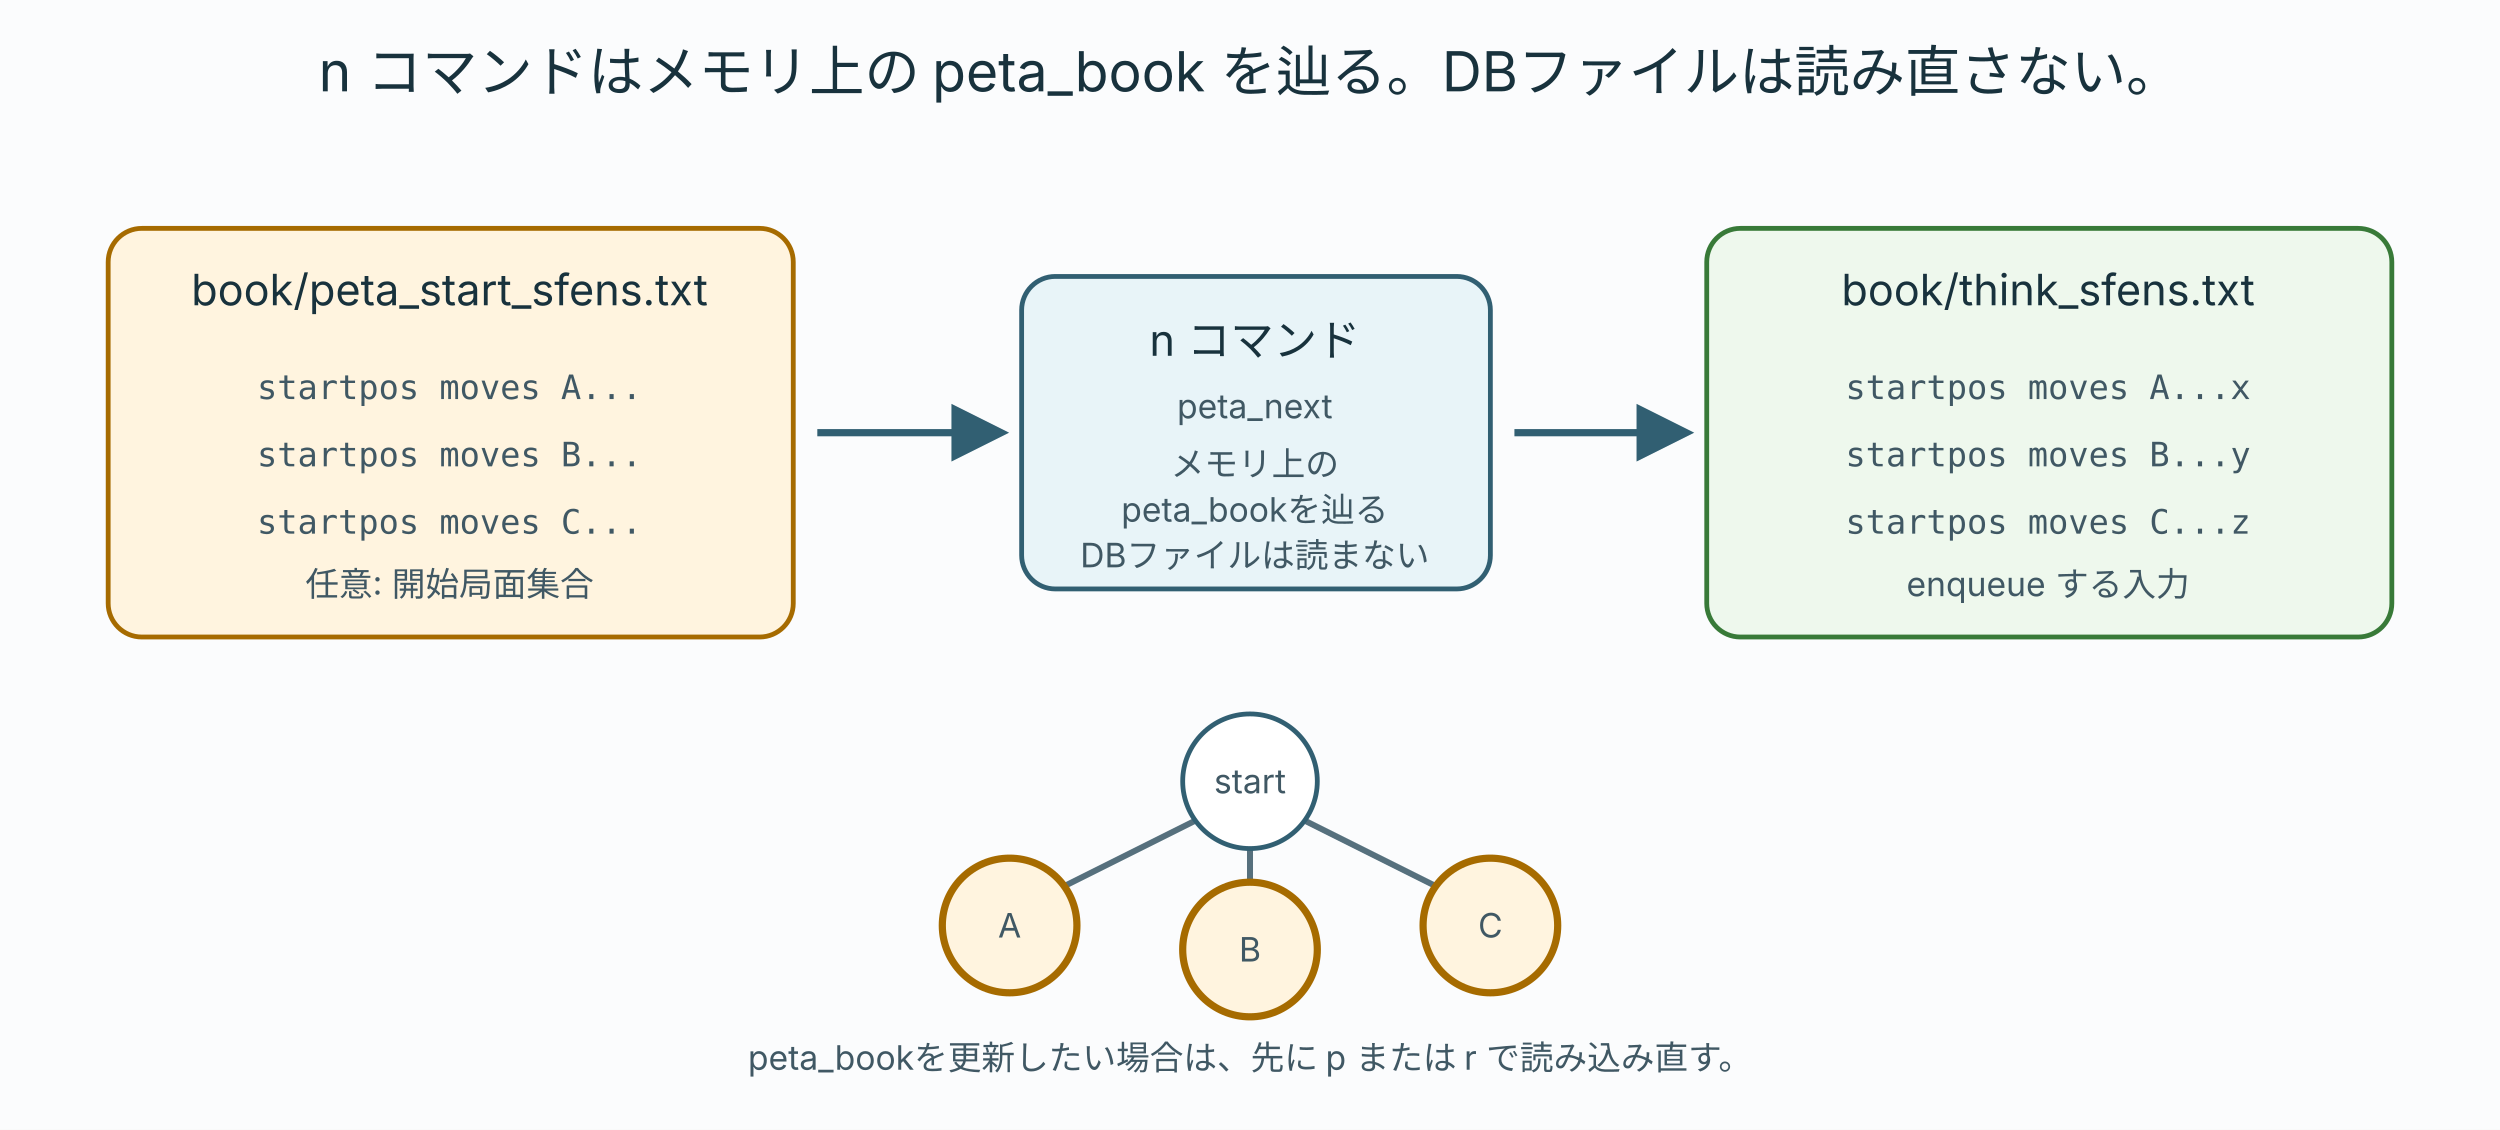
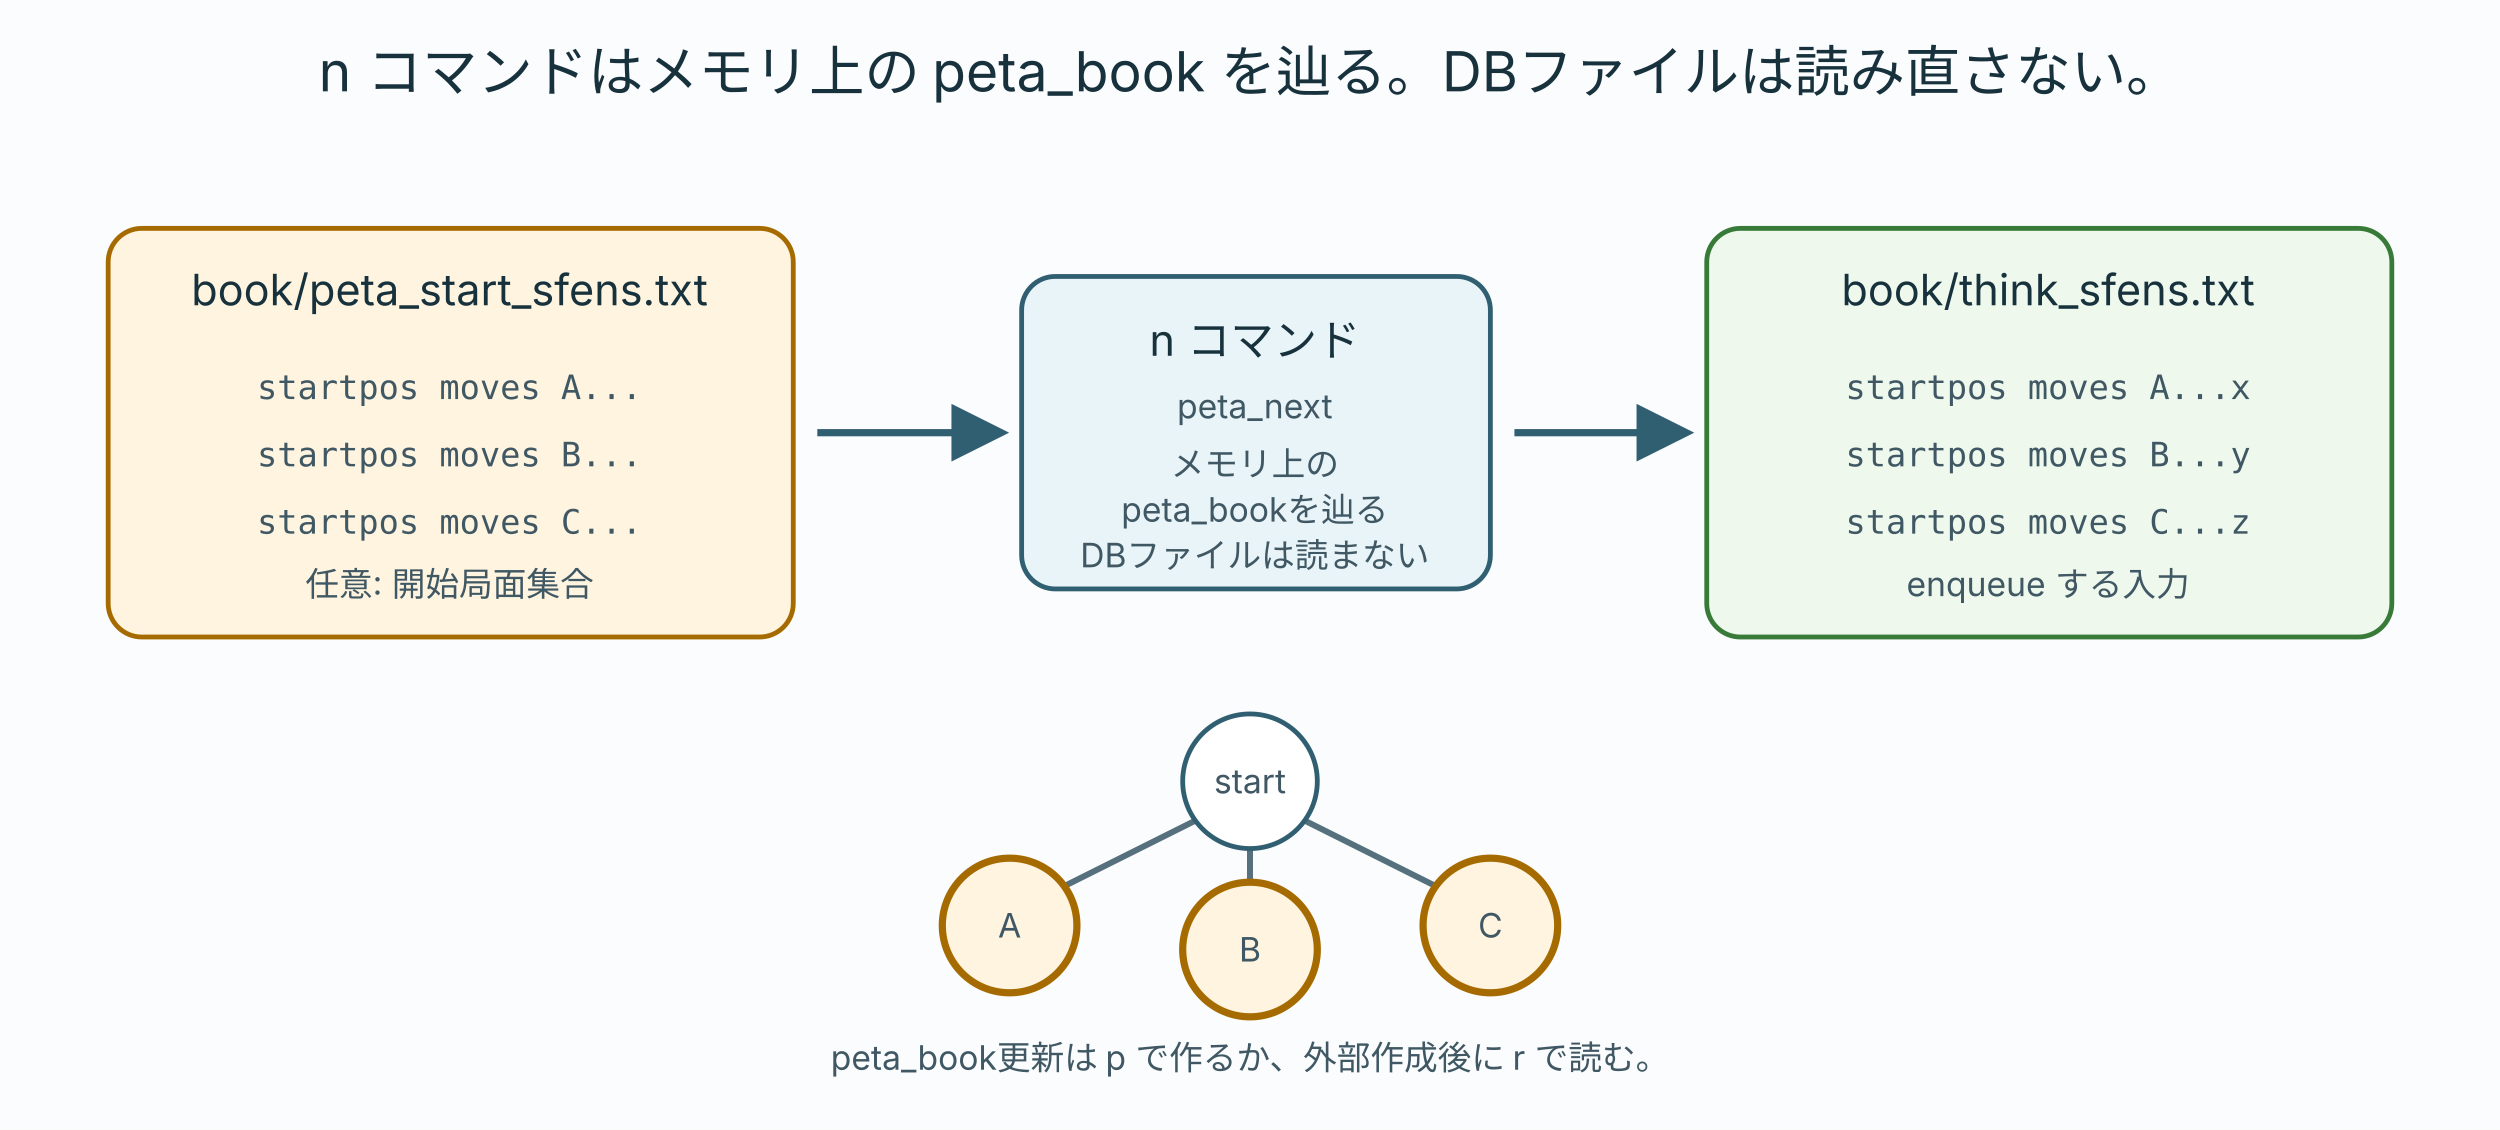
<svg xmlns="http://www.w3.org/2000/svg" width="1040" height="470" viewBox="0 0 1040 470" role="img" aria-labelledby="title desc">
  <defs>
    <marker id="arrow" viewBox="0 0 10 10" refX="8" refY="5" markerWidth="8" markerHeight="8" orient="auto-start-reverse">
      <path d="M 0 0 L 10 5 L 0 10 z" fill="#315f72" />
    </marker>
    <style>
      .bg { fill: #fbfcfd; }
      .box { fill: #ffffff; stroke: #315f72; stroke-width: 2; }
      .file { fill: #fff4df; stroke: #a66b00; stroke-width: 2; }
      .tool { fill: #e8f4f8; stroke: #315f72; stroke-width: 2; }
      .out { fill: #eef8ed; stroke: #387a38; stroke-width: 2; }
      .node { fill: #ffffff; stroke: #315f72; stroke-width: 2; }
      .root { fill: #fff4df; stroke: #a66b00; stroke-width: 3; }
      .line { stroke: #315f72; stroke-width: 3; fill: none; marker-end: url(#arrow); }
      .tree { stroke: #56707d; stroke-width: 2.5; fill: none; }
      .text { font-family: -apple-system, BlinkMacSystemFont, "Segoe UI", sans-serif; fill: #18323d; font-size: 18px; text-anchor: middle; }
      .small { font-size: 14px; fill: #405864; }
      .mono { font-family: ui-monospace, SFMono-Regular, Menlo, Consolas, monospace; font-size: 14px; fill: #405864; }
    </style>
  </defs>
  <rect class="bg" x="0" y="0" width="1040" height="470" />
  <text class="text" x="520" y="38" style="font-size:23px">n コマンドはメモリ上の peta_book を辿る。DBファイルは読み直さない。</text>
  <rect class="box file" x="45" y="95" width="285" height="170" rx="14" />
  <text class="text" x="187" y="127">book/peta_start_sfens.txt</text>
  <text class="mono" x="187" y="166" text-anchor="middle">startpos moves A...</text>
  <text class="mono" x="187" y="194" text-anchor="middle">startpos moves B...</text>
  <text class="mono" x="187" y="222" text-anchor="middle">startpos moves C...</text>
  <text class="text small" x="187" y="248">任意: 開始局面集合</text>
  <path class="line" d="M 340 180 H 415" />
  <rect class="box tool" x="425" y="115" width="195" height="130" rx="14" />
  <text class="text" x="522" y="148">n コマンド</text>
  <text class="text small" x="522" y="174">peta_next</text>
  <text class="text small" x="522" y="198">メモリ上の</text>
  <text class="text small" x="522" y="217">peta_bookを辿る</text>
  <text class="text small" x="522" y="236">DBファイルは読まない</text>
  <path class="line" d="M 630 180 H 700" />
  <rect class="box out" x="710" y="95" width="285" height="170" rx="14" />
  <text class="text" x="852" y="127">book/think_sfens.txt</text>
  <text class="mono" x="852" y="166" text-anchor="middle">startpos moves A...x</text>
  <text class="mono" x="852" y="194" text-anchor="middle">startpos moves B...y</text>
  <text class="mono" x="852" y="222" text-anchor="middle">startpos moves C...z</text>
  <text class="text small" x="852" y="248">enqueue する入力</text>
  <path class="tree" d="M 520 330 L 420 380" />
  <path class="tree" d="M 520 330 L 520 390" />
  <path class="tree" d="M 520 330 L 620 380" />
  <circle class="node root" cx="420" cy="385" r="28" />
  <text class="text small" x="420" y="390">A</text>
  <circle class="node root" cx="520" cy="395" r="28" />
  <text class="text small" x="520" y="400">B</text>
  <circle class="node root" cx="620" cy="385" r="28" />
  <text class="text small" x="620" y="390">C</text>
  <circle class="node" cx="520" cy="325" r="28" />
  <text class="text small" x="520" y="330">start</text>
-   <text class="text small" x="520" y="445">peta_bookを更新したい場合は、先に p または r で読み込み直す。</text>
+   <text class="text small" x="520" y="445">peta_book更新は p で作るか、外部作成後に r で読む。</text>
</svg>
